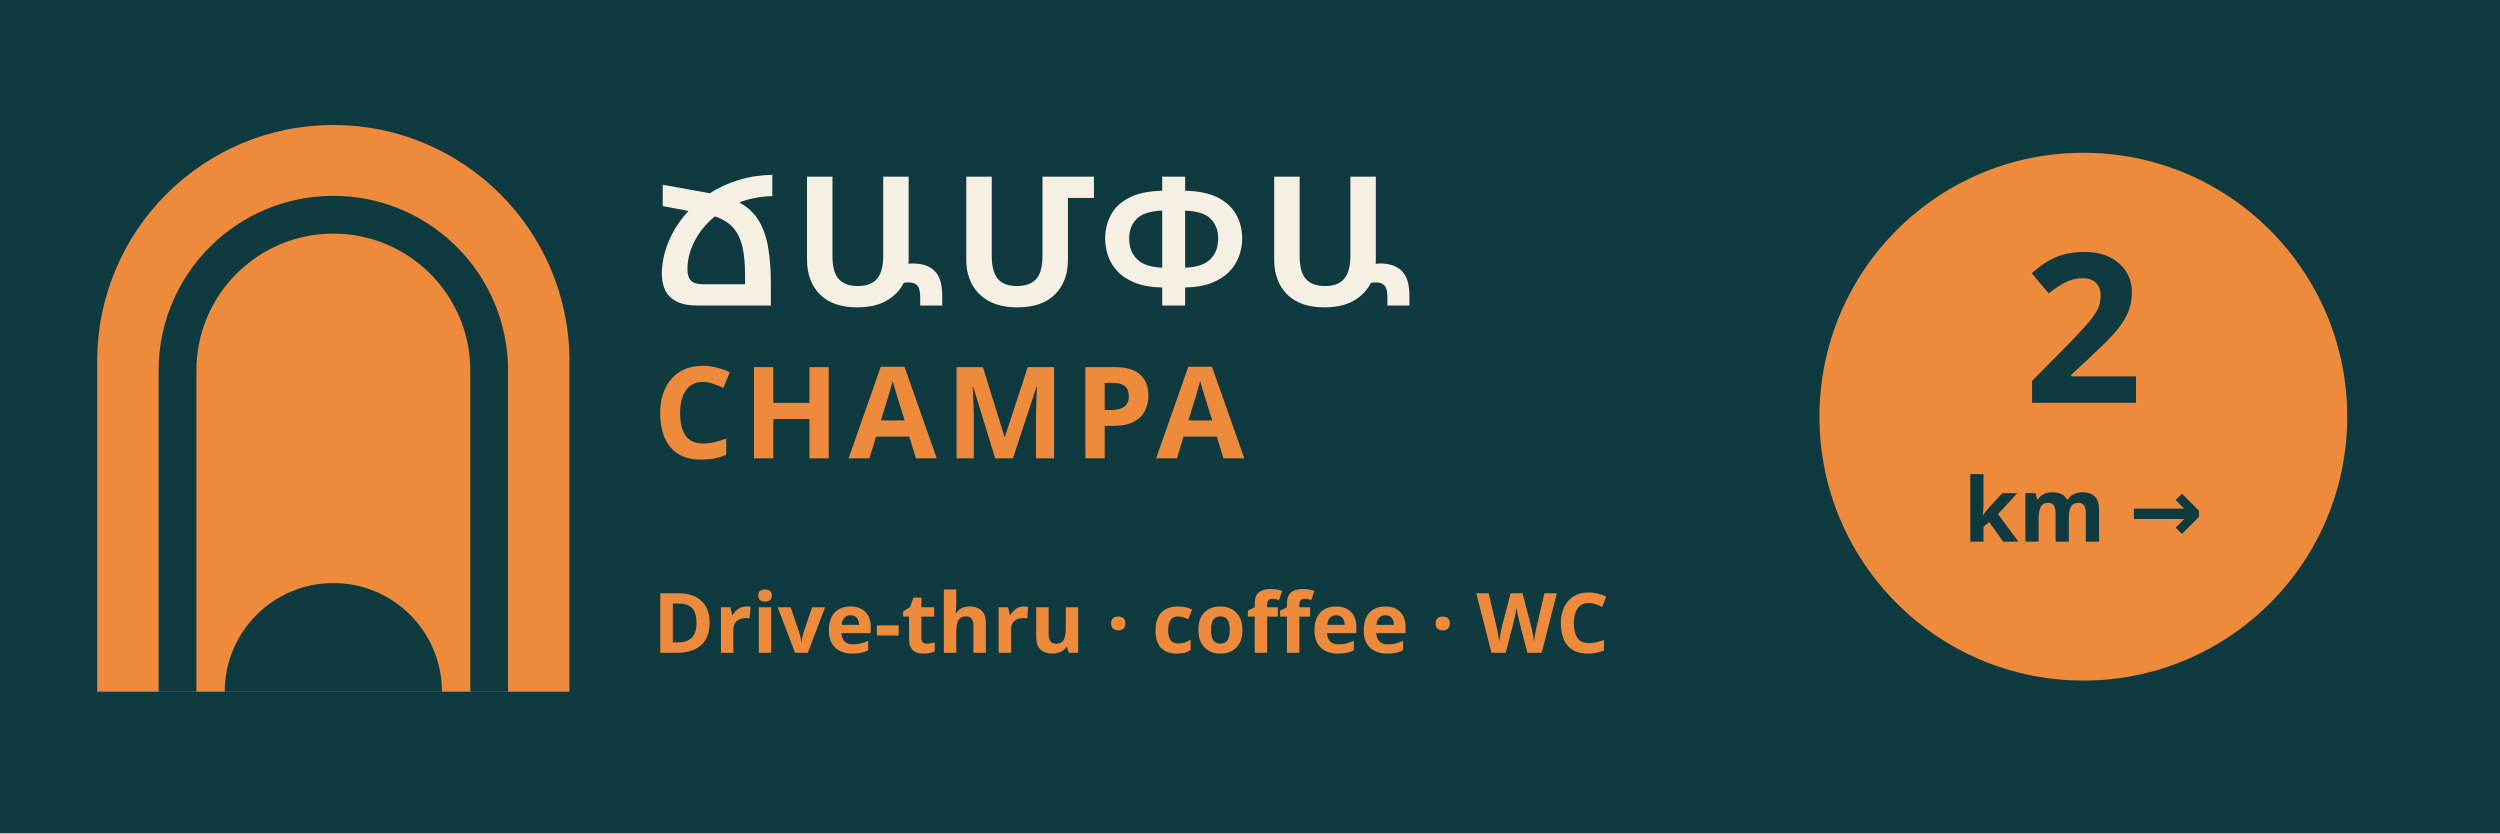
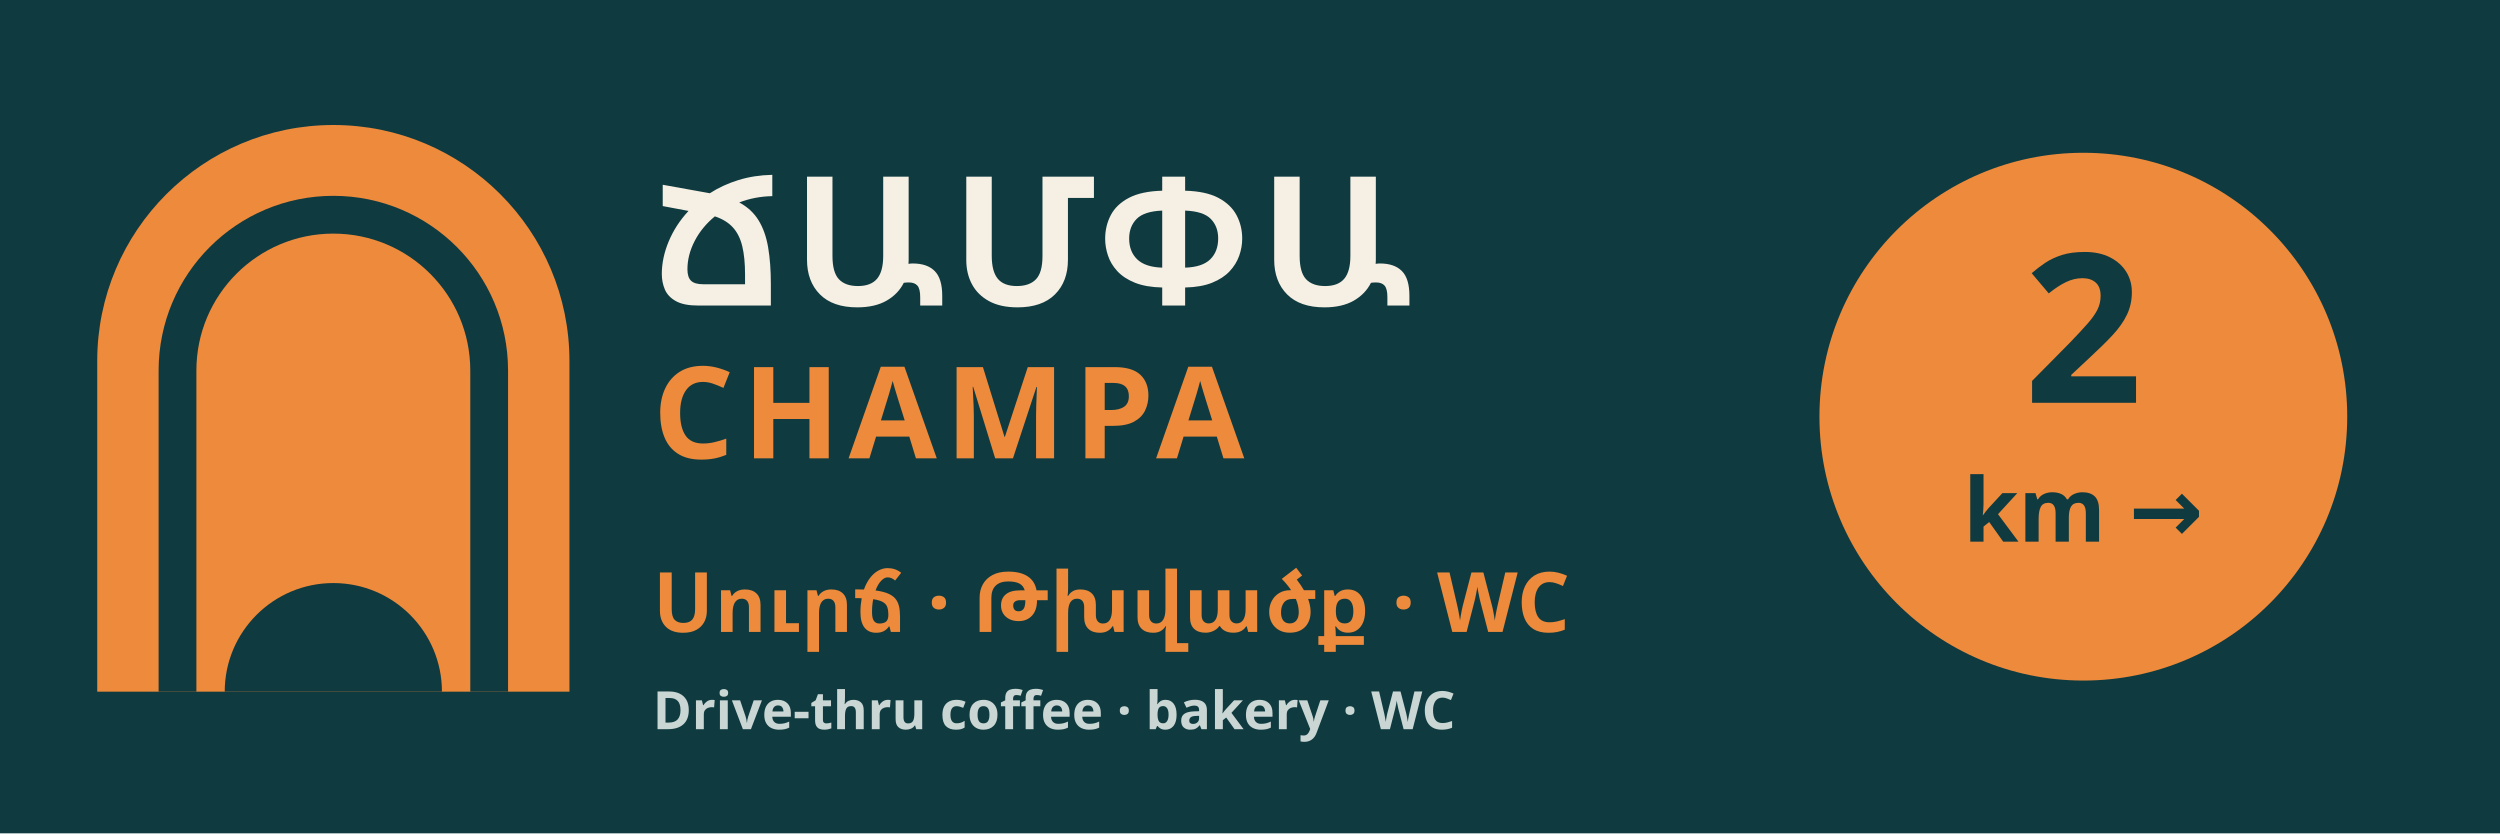
<svg xmlns="http://www.w3.org/2000/svg" width="1800" height="600" viewBox="0 0 1800 600">
  <defs />
  <rect width="1800" height="600" fill="#0F3B40" />
  <g transform="translate(70,90) scale(3.4)">
    <path d="M0,120 V50 A50,50 0 0 1 100,50 V120 Z" fill="#EE8A3B" />
    <path d="M17,120 V52 A33,33 0 0 1 83,52 V120" fill="none" stroke="#0F3B40" stroke-width="8" />
    <path d="M27,120 A23,23 0 0 1 73,120 Z" fill="#0F3B40" />
  </g>
  <text x="470" y="220" font-family="'Noto Sans Armenian', sans-serif" font-size="130" font-weight="800" fill="#F6EFE4" text-anchor="start" letter-spacing="6">ՃԱՄՓԱ</text>
  <text x="470" y="330" font-family="'Unbounded', 'Noto Sans Armenian', sans-serif" font-size="92" font-weight="800" fill="#EE8A3B" text-anchor="start" letter-spacing="6">CHAMPA</text>
-   <text x="470" y="470" font-family="'Manrope', 'Noto Sans Armenian', sans-serif" font-size="60" font-weight="800" fill="#EE8A3B" text-anchor="start" letter-spacing="0">Drive-thru · coffee · WC</text>
+   <text x="470" y="455" font-family="'Noto Sans Armenian', sans-serif" font-size="60" font-weight="800" fill="#EE8A3B" text-anchor="start" letter-spacing="0">Սուրճ · Թխվածք · WC</text>
+   <text x="470" y="525" font-family="'Manrope', 'Noto Sans Armenian', sans-serif" font-size="38" font-weight="700" fill="#c9d6d3" text-anchor="start" letter-spacing="0">Drive-thru coffee · bakery · WC</text>
  <g transform="translate(1500,300)">
    <circle r="190" fill="#EE8A3B" />
    <text y="-10" text-anchor="middle" font-family="'Manrope', 'Noto Sans Armenian', sans-serif" font-size="150" font-weight="800" fill="#0F3B40">2</text>
    <text y="90" text-anchor="middle" font-family="'Manrope', 'Noto Sans Armenian', sans-serif" font-size="64" font-weight="800" fill="#0F3B40">km →</text>
  </g>
</svg>
